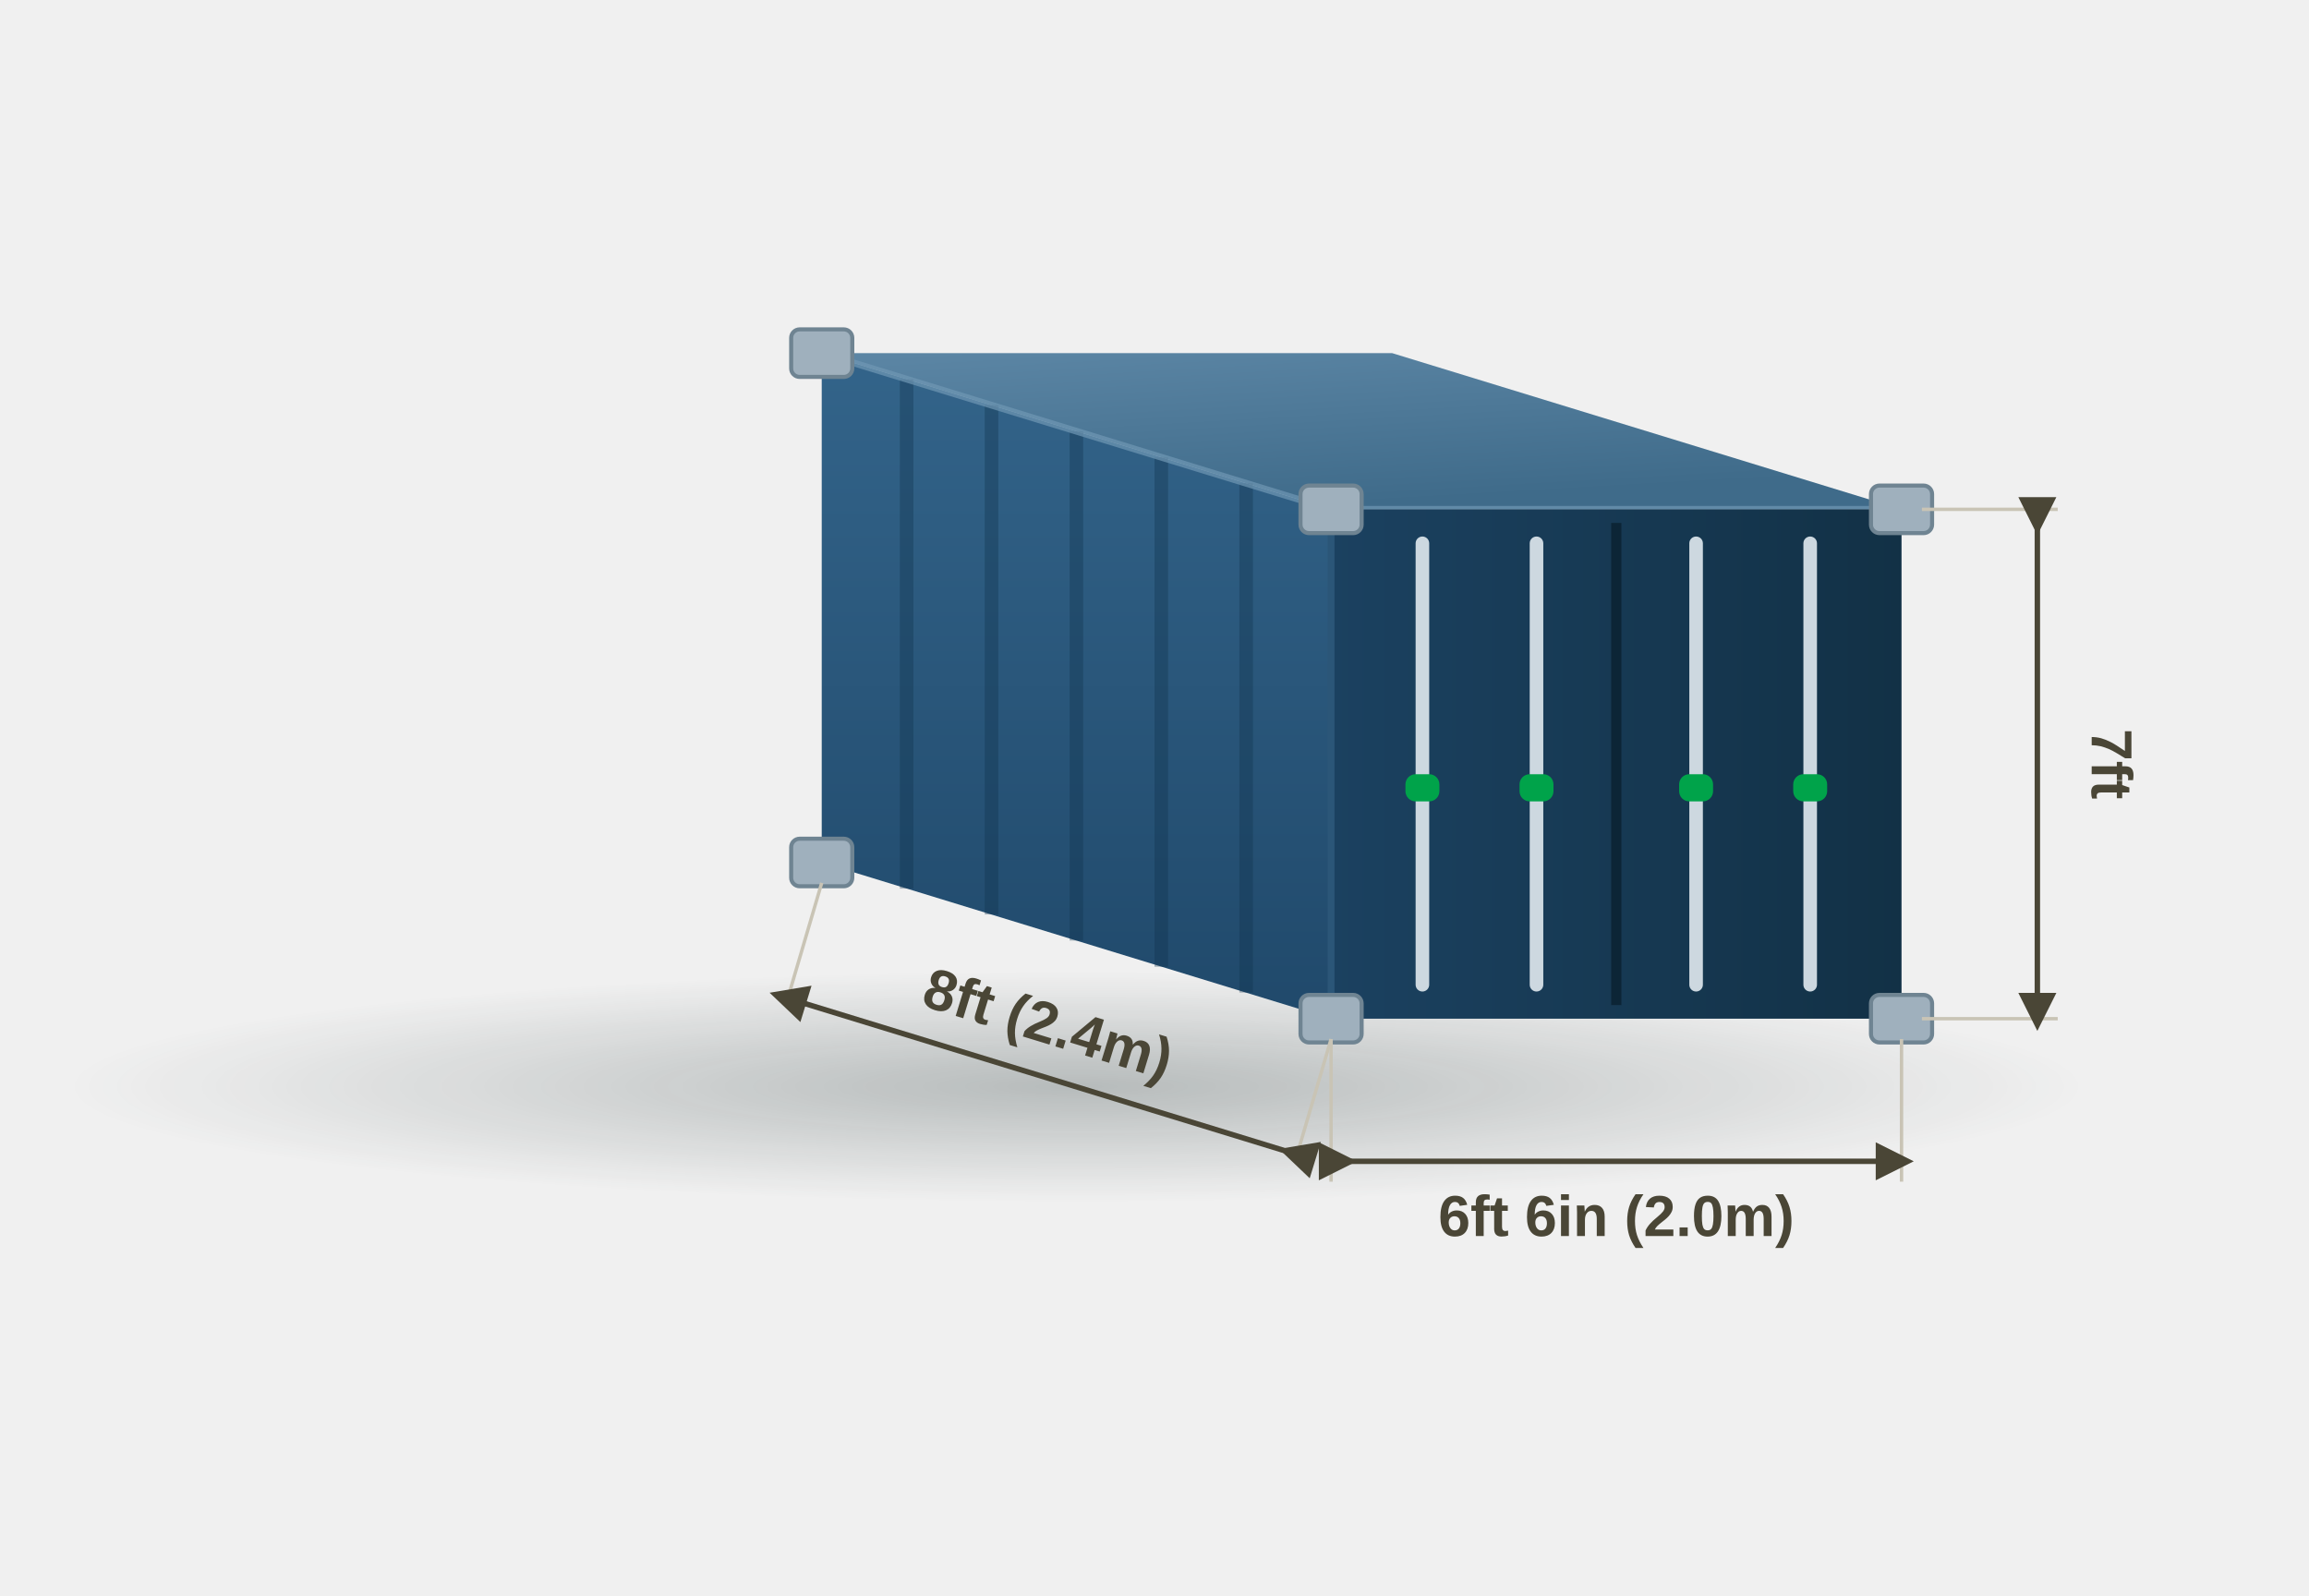
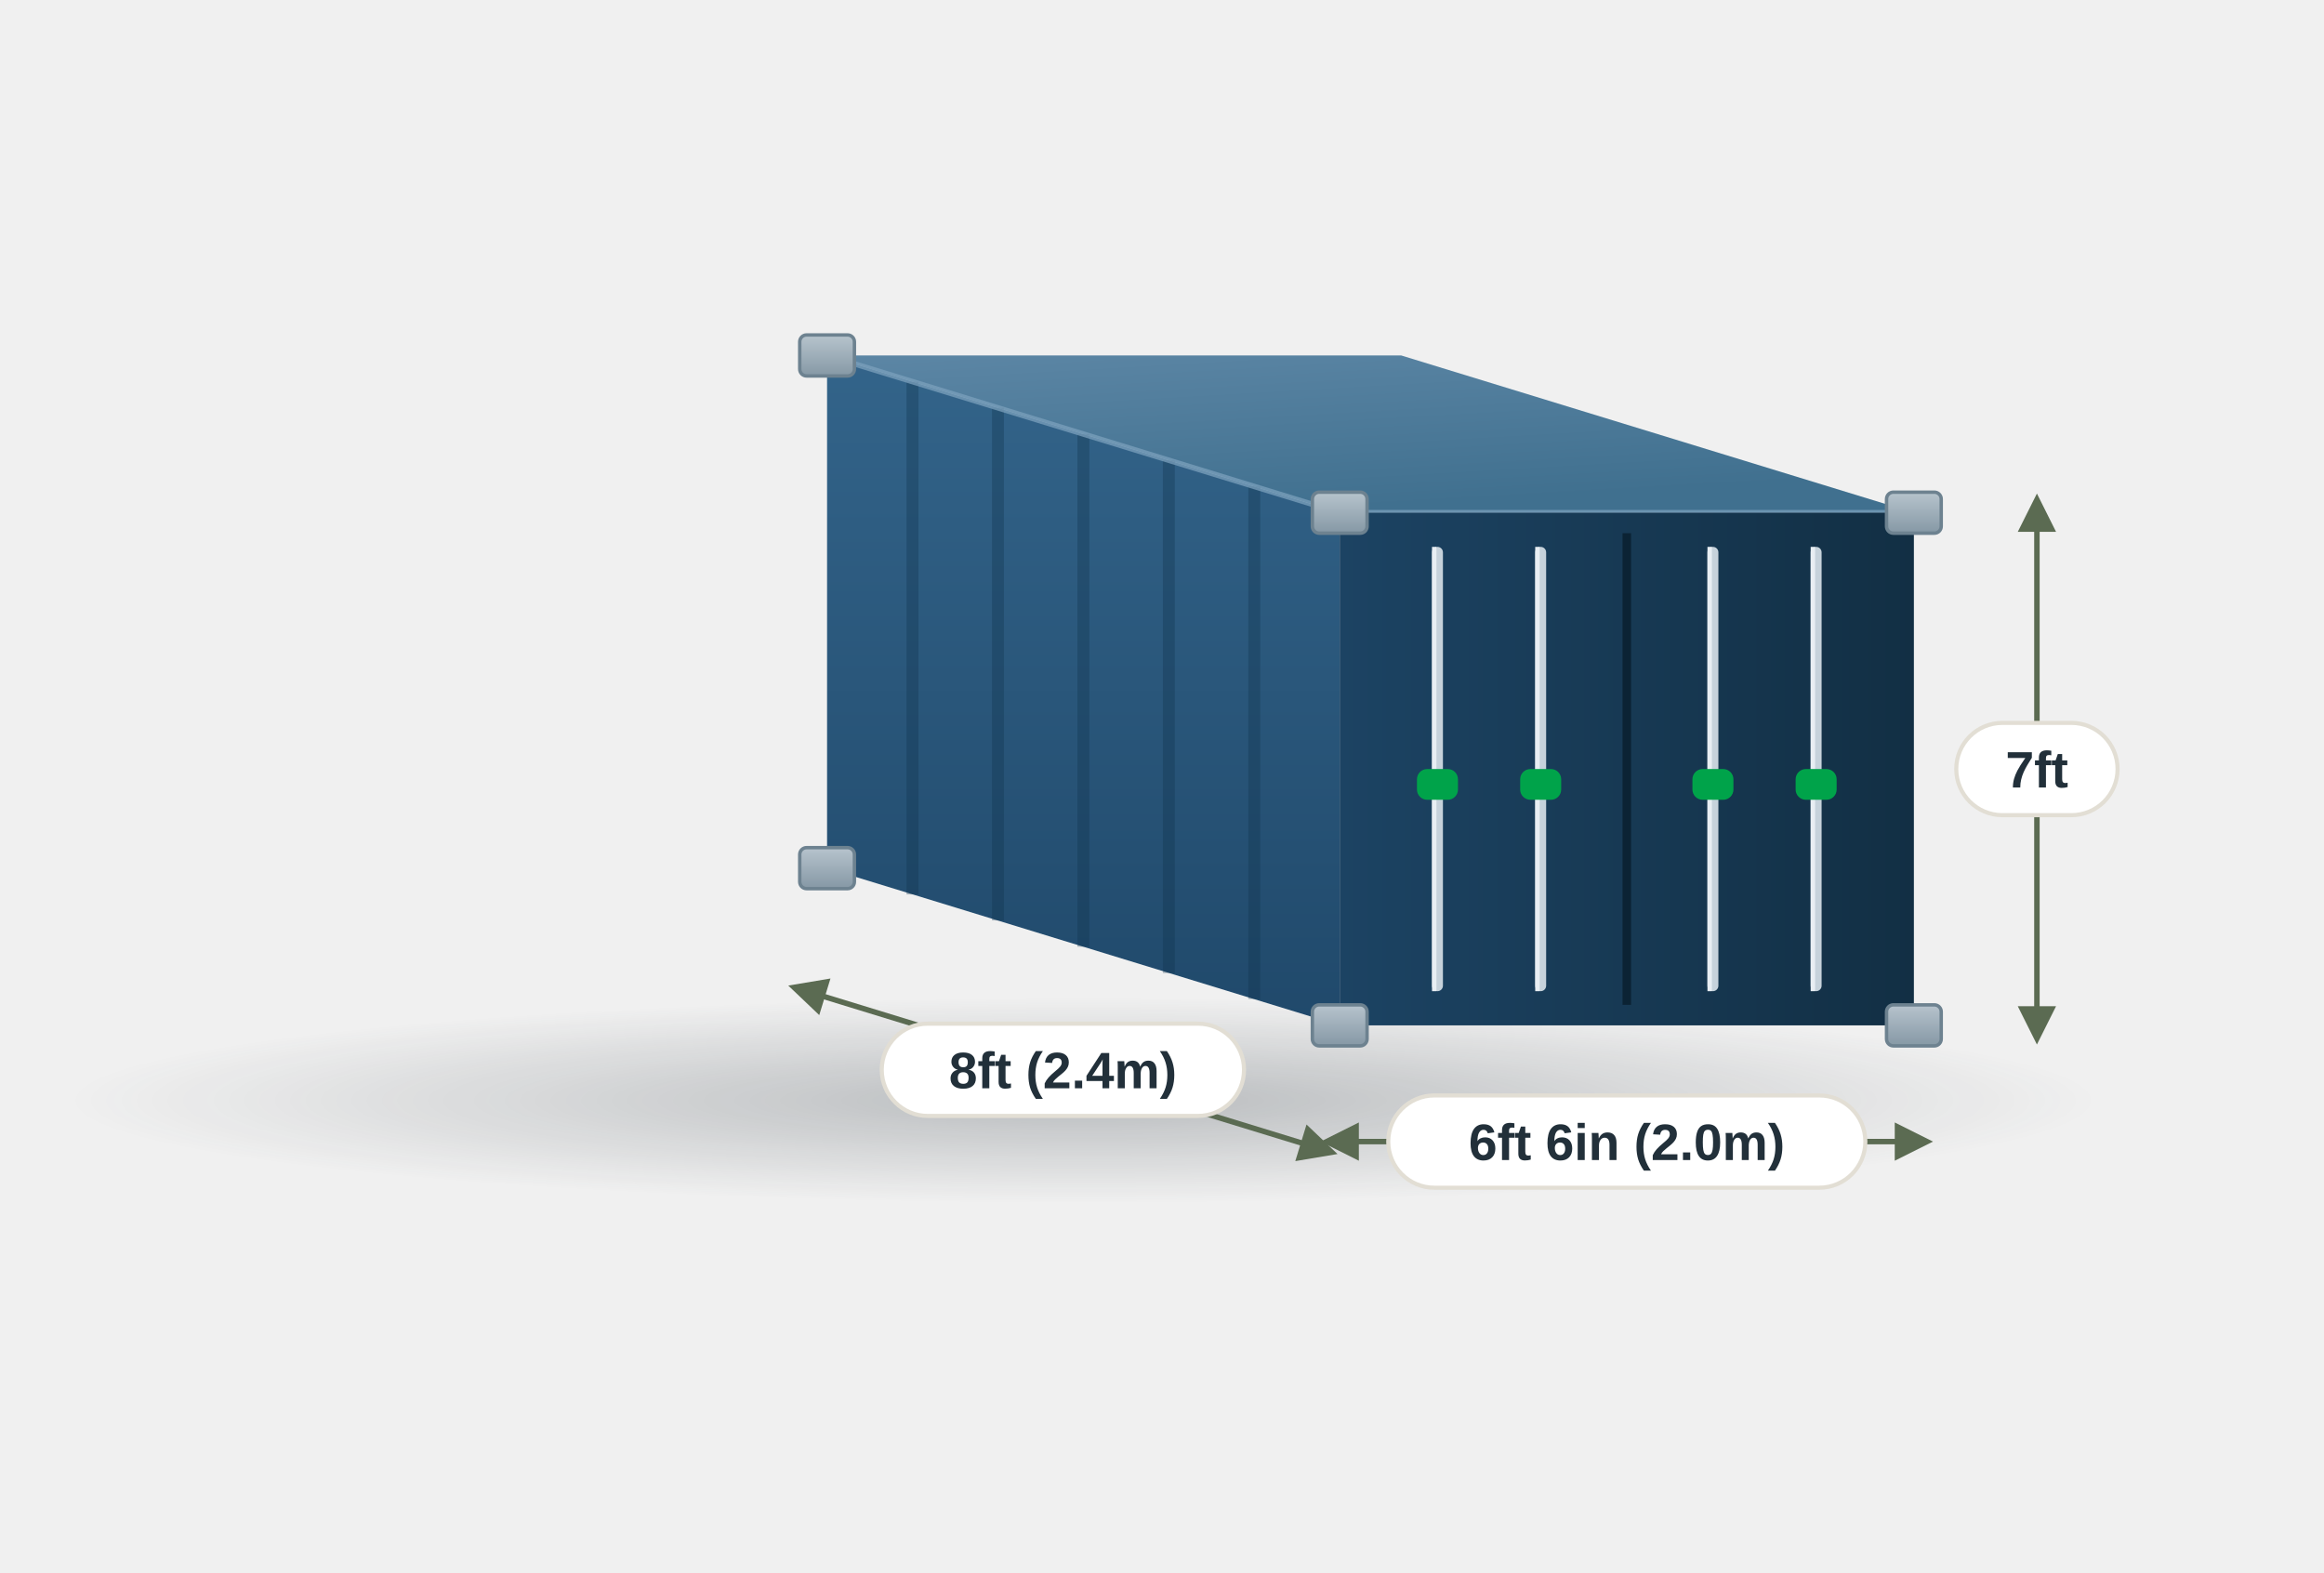
- <svg xmlns="http://www.w3.org/2000/svg" viewBox="0 0 680 470" role="img" aria-label="8ft by 6ft 6in storage container with double doors on the front">
+ <svg xmlns="http://www.w3.org/2000/svg" viewBox="0 0 680 460" role="img" aria-label="8ft by 6ft 6in storage container with double doors on the front">
  <defs>
    <linearGradient id="gTop" x1="0" y1="0" x2="0.4" y2="1">
      <stop offset="0" stop-color="#5c86a5" />
-       <stop offset="1" stop-color="#3f6b8a" />
+       <stop offset="1" stop-color="#40708f" />
    </linearGradient>
-     <linearGradient id="gSide2" x1="0" y1="0" x2="0" y2="1">
+     <linearGradient id="gSide" x1="0" y1="0" x2="0" y2="1">
      <stop offset="0" stop-color="#33648a" />
      <stop offset="1" stop-color="#20496b" />
    </linearGradient>
    <linearGradient id="gDoor" x1="0" y1="0" x2="1" y2="0">
-       <stop offset="0" stop-color="#1b4160" />
-       <stop offset="1" stop-color="#123146" />
+       <stop offset="0" stop-color="#1c4363" />
+       <stop offset="1" stop-color="#122f44" />
+     </linearGradient>
+     <linearGradient id="gCast" x1="0" y1="0" x2="0" y2="1">
+       <stop offset="0" stop-color="#b7c4cd" />
+       <stop offset="1" stop-color="#8598a5" />
    </linearGradient>
    <radialGradient id="gShadow" cx="0.5" cy="0.5" r="0.5">
-       <stop offset="0" stop-color="#233" stop-opacity="0.28" />
-       <stop offset="1" stop-color="#233" stop-opacity="0" />
+       <stop offset="0" stop-color="#1f2a33" stop-opacity="0.26" />
+       <stop offset="1" stop-color="#1f2a33" stop-opacity="0" />
    </radialGradient>
-     <marker id="ah" markerWidth="9" markerHeight="9" refX="4.5" refY="4.5" orient="auto">
-       <path d="M1,1 L8,4.5 L1,8 z" fill="#4a4636" />
+     <marker id="ah" markerWidth="10" markerHeight="10" refX="5" refY="5" orient="auto-start-reverse">
+       <path d="M1.5,1.5 L8.5,5 L1.5,8.5 z" fill="#5b6b52" />
    </marker>
  </defs>
-   <ellipse cx="317" cy="320" rx="300" ry="34" fill="url(#gShadow)" />
+   <ellipse cx="317" cy="322" rx="295" ry="30" fill="url(#gShadow)" />
  <polygon points="392.0,150.0 560.0,150.0 410.0,104.0 242.0,104.0" fill="url(#gTop)" />
-   <polygon points="392.0,150.0 242.0,104.0 242.0,254.0 392.0,300.0" fill="url(#gSide2)" />
-   <line x1="367.0" y1="142.3" x2="367.0" y2="292.3" stroke="#10324a" stroke-opacity="0.35" stroke-width="4" />
-   <line x1="342.0" y1="134.7" x2="342.0" y2="284.7" stroke="#10324a" stroke-opacity="0.35" stroke-width="4" />
-   <line x1="317.0" y1="127.0" x2="317.0" y2="277.0" stroke="#10324a" stroke-opacity="0.35" stroke-width="4" />
-   <line x1="292.0" y1="119.3" x2="292.0" y2="269.3" stroke="#10324a" stroke-opacity="0.35" stroke-width="4" />
-   <line x1="267.0" y1="111.7" x2="267.0" y2="261.7" stroke="#10324a" stroke-opacity="0.35" stroke-width="4" />
-   <polyline points="242.0,104.0 392.0,150.0 560.0,150.0" fill="none" stroke="#6f97b4" stroke-width="2" stroke-opacity="0.7" />
+   <polygon points="392.0,150.0 242.0,104.0 242.0,254.0 392.0,300.0" fill="url(#gSide)" />
+   <line x1="367.0" y1="142.3" x2="367.0" y2="292.3" stroke="#0f3149" stroke-opacity="0.32" stroke-width="3.5" />
+   <line x1="342.0" y1="134.7" x2="342.0" y2="284.7" stroke="#0f3149" stroke-opacity="0.32" stroke-width="3.5" />
+   <line x1="317.0" y1="127.0" x2="317.0" y2="277.0" stroke="#0f3149" stroke-opacity="0.32" stroke-width="3.5" />
+   <line x1="292.0" y1="119.3" x2="292.0" y2="269.3" stroke="#0f3149" stroke-opacity="0.32" stroke-width="3.5" />
+   <line x1="267.0" y1="111.7" x2="267.0" y2="261.7" stroke="#0f3149" stroke-opacity="0.32" stroke-width="3.5" />
+   <polyline points="242.0,104.0 392.0,150.0 560.0,150.0" fill="none" stroke="#7ba0bc" stroke-width="1.6" stroke-opacity="0.75" />
  <polygon points="392.0,150.0 560.0,150.0 560.0,300.0 392.0,300.0" fill="url(#gDoor)" />
-   <line x1="476.0" y1="154" x2="476.0" y2="296" stroke="#0c2536" stroke-width="3" />
-   <rect x="416.9" y="158" width="4" height="134" rx="2" fill="#cdd8e0" />
-   <rect x="450.5" y="158" width="4" height="134" rx="2" fill="#cdd8e0" />
-   <rect x="497.5" y="158" width="4" height="134" rx="2" fill="#cdd8e0" />
-   <rect x="531.1" y="158" width="4" height="134" rx="2" fill="#cdd8e0" />
-   <rect x="413.9" y="228.0" width="10" height="8" rx="3" fill="#00A34A" />
-   <rect x="447.5" y="228.0" width="10" height="8" rx="3" fill="#00A34A" />
-   <rect x="494.5" y="228.0" width="10" height="8" rx="3" fill="#00A34A" />
-   <rect x="528.1" y="228.0" width="10" height="8" rx="3" fill="#00A34A" />
-   <line x1="392.0" y1="150.0" x2="392.0" y2="300.0" stroke="#2b5678" stroke-width="2" />
-   <rect x="233.0" y="97.0" width="18" height="14" rx="2.5" fill="#9fb0bd" stroke="#6f8492" stroke-width="1.2" />
-   <rect x="233.0" y="247.0" width="18" height="14" rx="2.5" fill="#9fb0bd" stroke="#6f8492" stroke-width="1.2" />
-   <rect x="383.0" y="143.0" width="18" height="14" rx="2.5" fill="#9fb0bd" stroke="#6f8492" stroke-width="1.2" />
-   <rect x="383.0" y="293.0" width="18" height="14" rx="2.5" fill="#9fb0bd" stroke="#6f8492" stroke-width="1.2" />
-   <rect x="551.0" y="143.0" width="18" height="14" rx="2.5" fill="#9fb0bd" stroke="#6f8492" stroke-width="1.2" />
-   <rect x="551.0" y="293.0" width="18" height="14" rx="2.5" fill="#9fb0bd" stroke="#6f8492" stroke-width="1.2" />
-   <line x1="566" y1="150" x2="606" y2="150" stroke="#c9c4b5" stroke-width="1" />
-   <line x1="566" y1="300" x2="606" y2="300" stroke="#c9c4b5" stroke-width="1" />
-   <line x1="600" y1="152" x2="600" y2="298" stroke="#4a4636" stroke-width="1.6" marker-start="url(#ah)" marker-end="url(#ah)" />
-   <text x="616" y="225" font-family="Arial,sans-serif" font-size="17" font-weight="700" fill="#4a4636" text-anchor="middle" transform="rotate(90 616 225)">7ft</text>
-   <line x1="392" y1="306" x2="392" y2="348" stroke="#c9c4b5" stroke-width="1" />
-   <line x1="560" y1="306" x2="560" y2="348" stroke="#c9c4b5" stroke-width="1" />
-   <line x1="394" y1="342" x2="558" y2="342" stroke="#4a4636" stroke-width="1.6" marker-start="url(#ah)" marker-end="url(#ah)" />
-   <text x="476" y="364" font-family="Arial,sans-serif" font-size="17" font-weight="700" fill="#4a4636" text-anchor="middle">6ft 6in (2.0m)</text>
-   <line x1="392" y1="306" x2="382.0" y2="340.0" stroke="#c9c4b5" stroke-width="1" />
-   <line x1="242" y1="260" x2="232.0" y2="294.0" stroke="#c9c4b5" stroke-width="1" />
-   <line x1="382.0" y1="340.0" x2="232.0" y2="294.0" stroke="#4a4636" stroke-width="1.6" marker-start="url(#ah)" marker-end="url(#ah)" />
-   <text x="307" y="307" font-family="Arial,sans-serif" font-size="17" font-weight="700" fill="#4a4636" text-anchor="middle" transform="rotate(17.0 307 307)">8ft (2.4m)</text>
+   <line x1="476.0" y1="156" x2="476.0" y2="294" stroke="#0b2334" stroke-width="2.5" />
+   <rect x="419.0" y="160" width="3.2" height="130" rx="1.6" fill="#c6d2db" />
+   <rect x="419.0" y="160" width="1.3" height="130" fill="#e8eef3" />
+   <rect x="449.2" y="160" width="3.2" height="130" rx="1.6" fill="#c6d2db" />
+   <rect x="449.2" y="160" width="1.3" height="130" fill="#e8eef3" />
+   <rect x="499.6" y="160" width="3.2" height="130" rx="1.6" fill="#c6d2db" />
+   <rect x="499.6" y="160" width="1.3" height="130" fill="#e8eef3" />
+   <rect x="529.8" y="160" width="3.2" height="130" rx="1.6" fill="#c6d2db" />
+   <rect x="529.8" y="160" width="1.3" height="130" fill="#e8eef3" />
+   <rect x="414.6" y="225.0" width="12" height="9" rx="3" fill="#00A34A" />
+   <rect x="444.8" y="225.0" width="12" height="9" rx="3" fill="#00A34A" />
+   <rect x="495.2" y="225.0" width="12" height="9" rx="3" fill="#00A34A" />
+   <rect x="525.4" y="225.0" width="12" height="9" rx="3" fill="#00A34A" />
+   <rect x="234.0" y="98.0" width="16" height="12" rx="2" fill="url(#gCast)" stroke="#6d8290" stroke-width="1" />
+   <rect x="234.0" y="248.0" width="16" height="12" rx="2" fill="url(#gCast)" stroke="#6d8290" stroke-width="1" />
+   <rect x="384.0" y="144.0" width="16" height="12" rx="2" fill="url(#gCast)" stroke="#6d8290" stroke-width="1" />
+   <rect x="384.0" y="294.0" width="16" height="12" rx="2" fill="url(#gCast)" stroke="#6d8290" stroke-width="1" />
+   <rect x="552.0" y="144.0" width="16" height="12" rx="2" fill="url(#gCast)" stroke="#6d8290" stroke-width="1" />
+   <rect x="552.0" y="294.0" width="16" height="12" rx="2" fill="url(#gCast)" stroke="#6d8290" stroke-width="1" />
+   <line x1="596" y1="150" x2="596" y2="300" stroke="#5b6b52" stroke-width="1.6" marker-start="url(#ah)" marker-end="url(#ah)" />
+   <g>
+     <rect x="572.4" y="211.5" width="47.2" height="27" rx="13.5" fill="#ffffff" stroke="#e2ded4" stroke-width="1.2" />
+     <text x="596.0" y="230.4" font-family="Arial,Helvetica,sans-serif" font-size="15" font-weight="700" fill="#22303a" text-anchor="middle">7ft</text>
+   </g>
+   <line x1="392" y1="334" x2="560" y2="334" stroke="#5b6b52" stroke-width="1.6" marker-start="url(#ah)" marker-end="url(#ah)" />
+   <g>
+     <rect x="406.2" y="320.5" width="139.6" height="27" rx="13.5" fill="#ffffff" stroke="#e2ded4" stroke-width="1.2" />
+     <text x="476.0" y="339.4" font-family="Arial,Helvetica,sans-serif" font-size="15" font-weight="700" fill="#22303a" text-anchor="middle">6ft 6in (2.0m)</text>
+   </g>
+   <line x1="386.0" y1="336.0" x2="236.0" y2="290.0" stroke="#5b6b52" stroke-width="1.6" marker-start="url(#ah)" marker-end="url(#ah)" />
+   <g>
+     <rect x="258.0" y="299.5" width="106.0" height="27" rx="13.5" fill="#ffffff" stroke="#e2ded4" stroke-width="1.2" />
+     <text x="311.0" y="318.4" font-family="Arial,Helvetica,sans-serif" font-size="15" font-weight="700" fill="#22303a" text-anchor="middle">8ft (2.4m)</text>
+   </g>
</svg>
